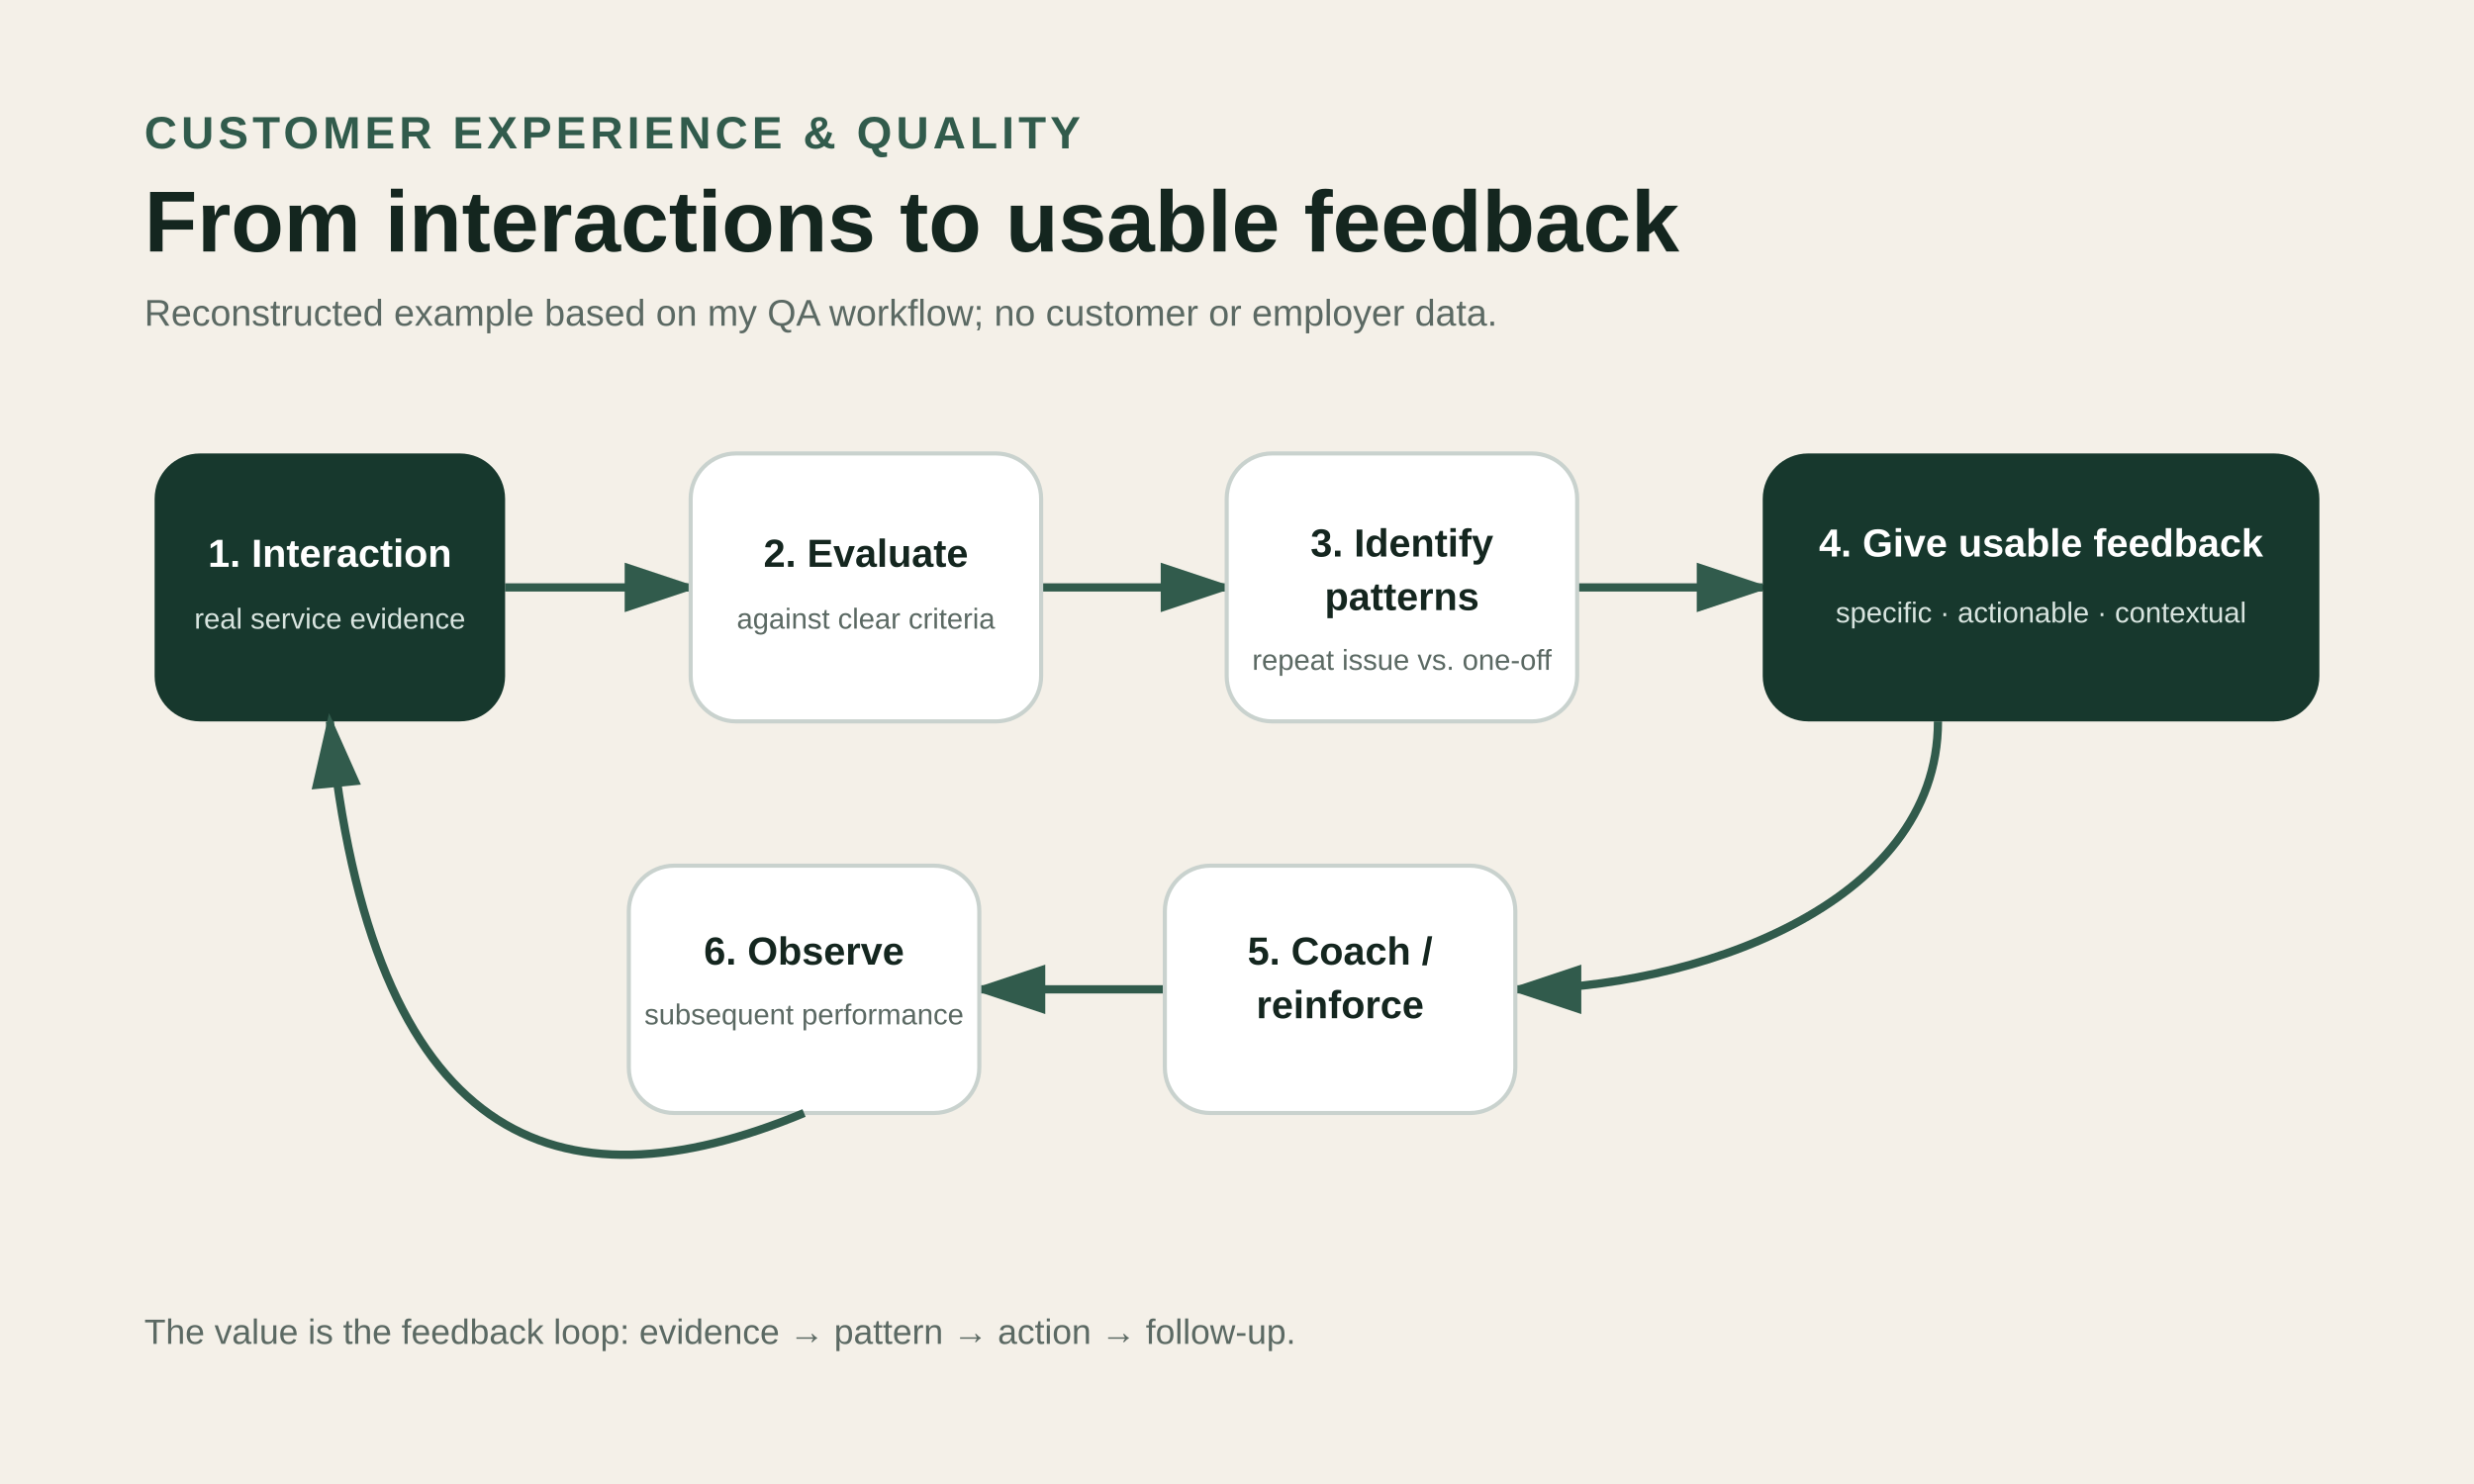
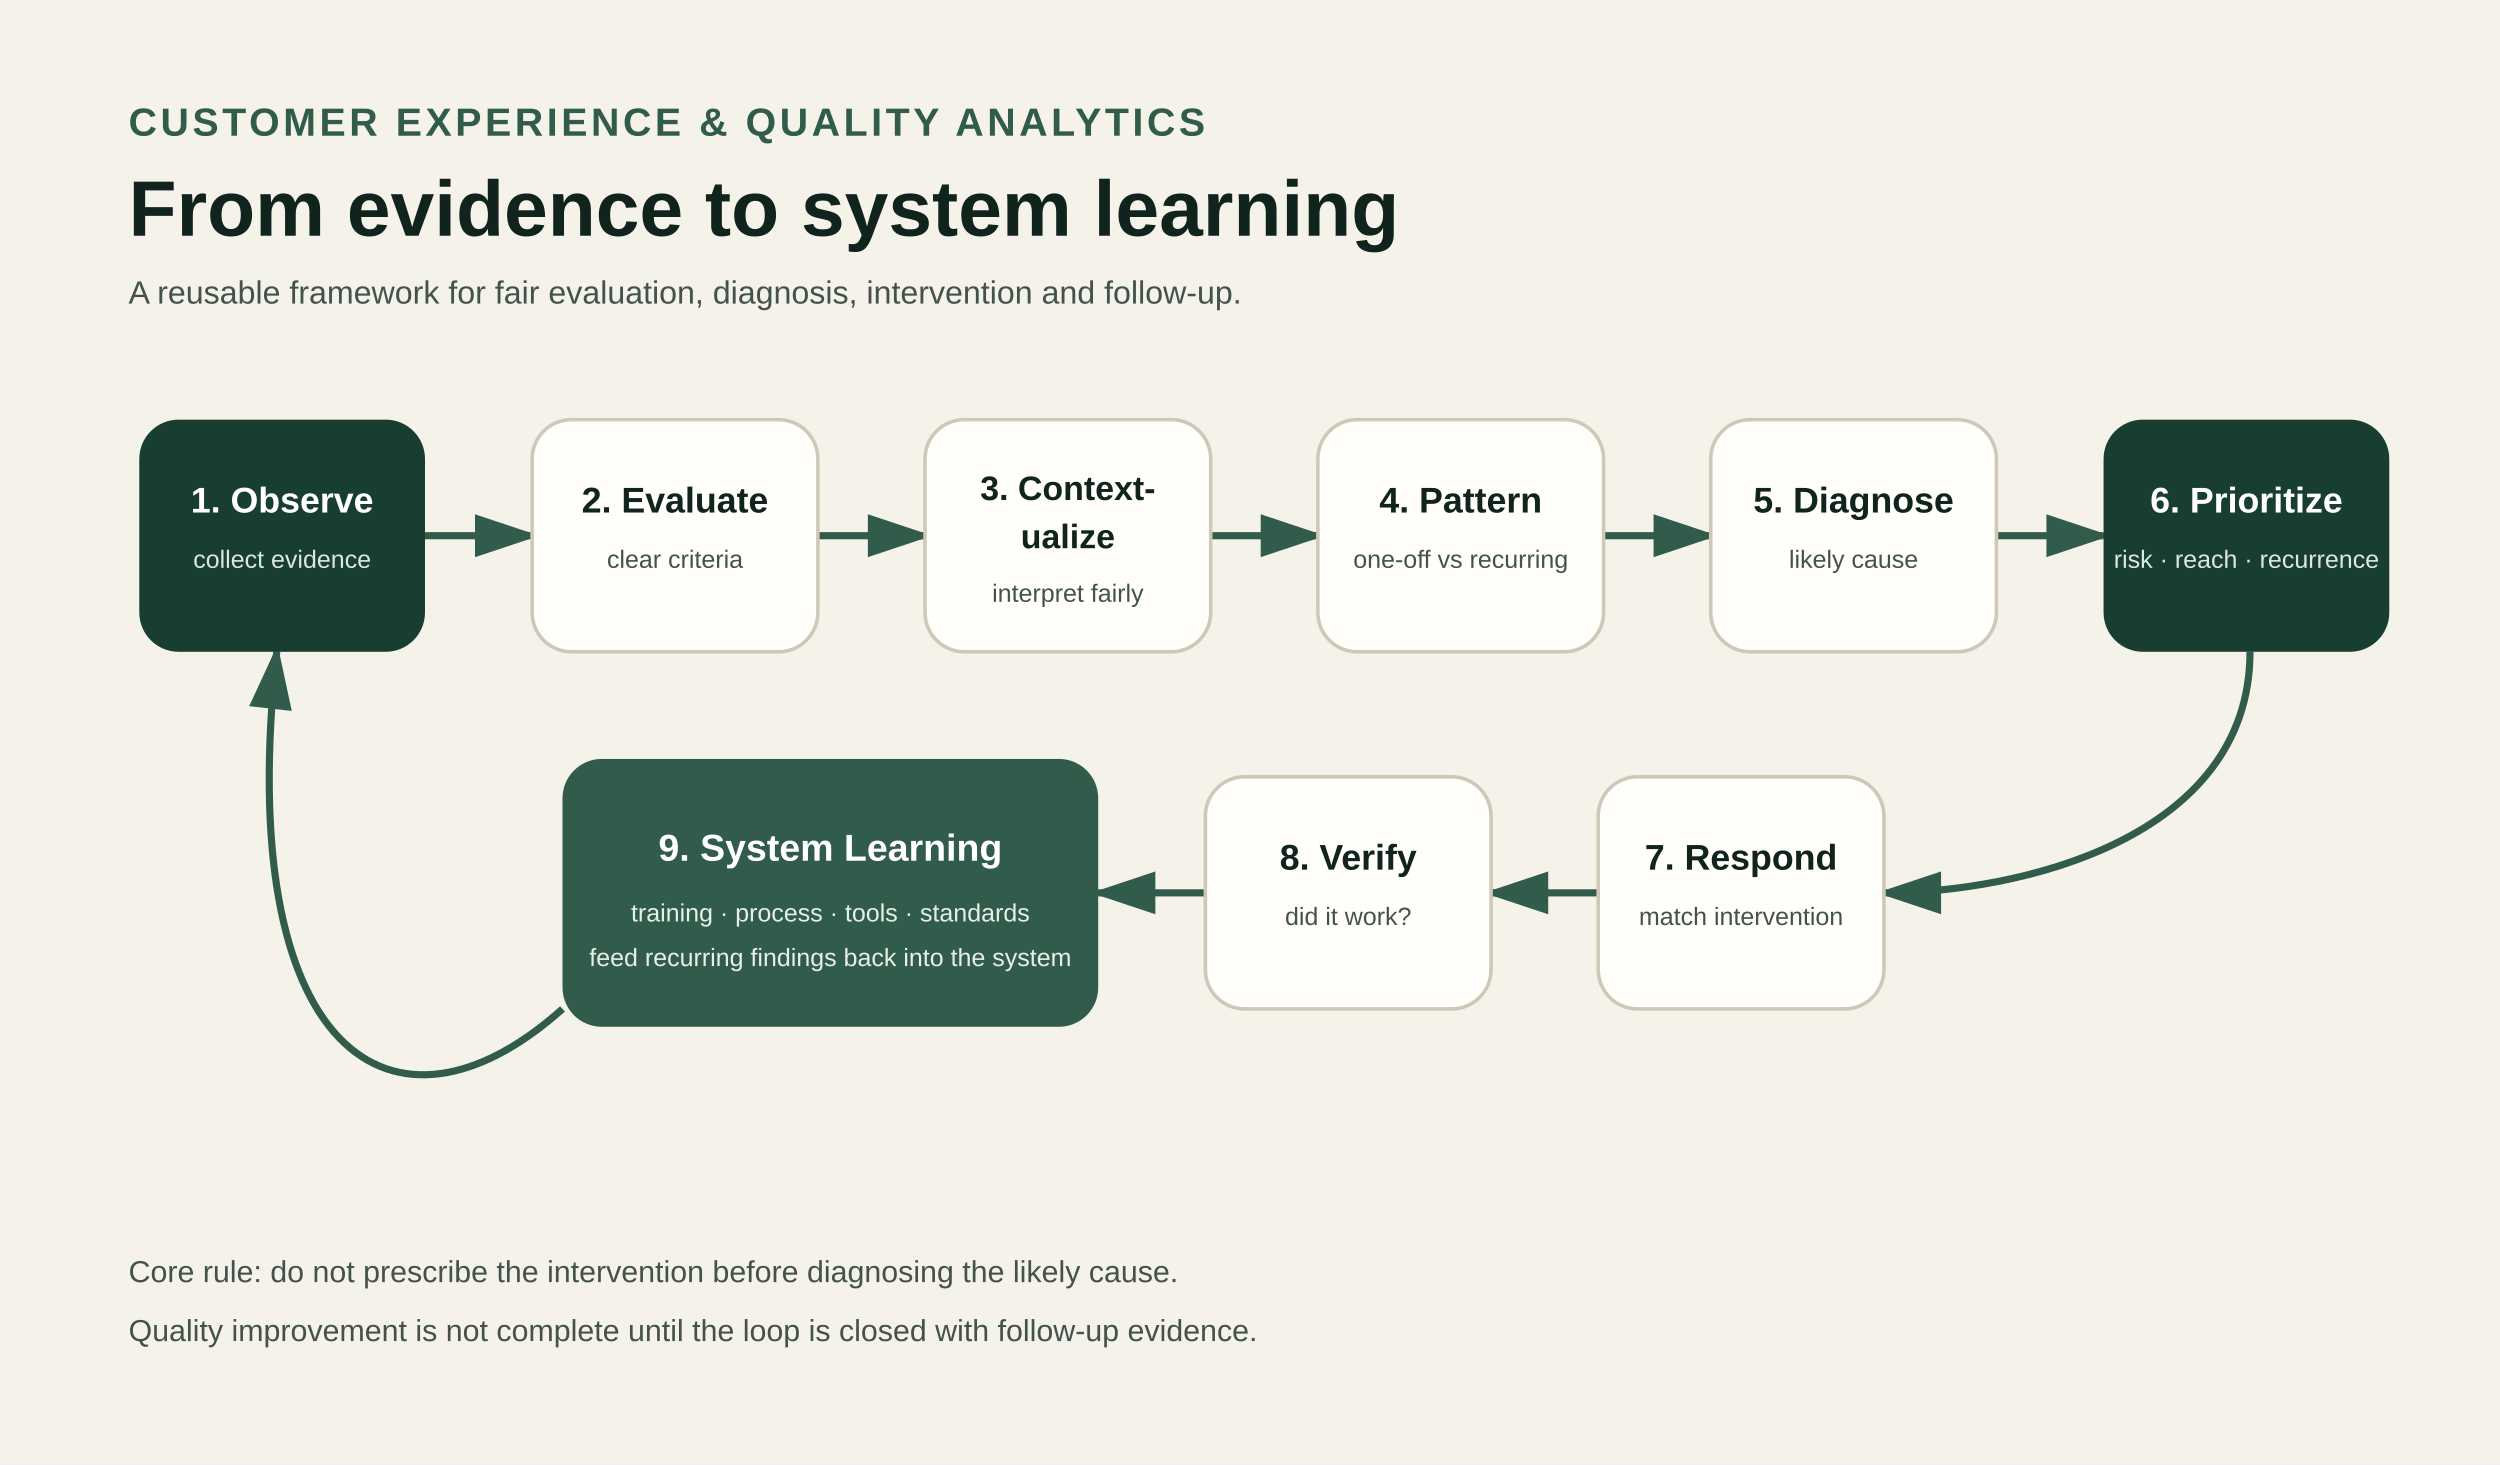
- <svg xmlns="http://www.w3.org/2000/svg" viewBox="0 0 1200 720" role="img" aria-labelledby="title desc">
+ <svg xmlns="http://www.w3.org/2000/svg" viewBox="0 0 1400 820" role="img" aria-labelledby="title desc">
  <defs>
    <marker id="arrow" markerWidth="10" markerHeight="10" refX="8" refY="3" orient="auto" markerUnits="strokeWidth">
-       <path d="M0,0 L0,6 L9,3 z" fill="#315b4c" />
+       <path d="M0,0 L0,6 L9,3 z" fill="#315c4b" />
    </marker>
  </defs>
-   <rect width="1200" height="720" fill="#f4f0e8" />
-   <text x="70" y="72" font-family="Arial, sans-serif" font-size="22" font-weight="700" fill="#315b4c" letter-spacing="2">CUSTOMER EXPERIENCE &amp; QUALITY</text>
-   <text x="70" y="122" font-family="Arial, sans-serif" font-size="42" font-weight="800" fill="#14261f">From interactions to usable feedback</text>
-   <text x="70" y="158" font-family="Arial, sans-serif" font-size="18" fill="#5b6963">Reconstructed example based on my QA workflow; no customer or employer data.</text>
-   <g stroke="#315b4c" stroke-width="4" fill="none" marker-end="url(#arrow)">
-     <path d="M245 285 H335" />
-     <path d="M505 285 H595" />
-     <path d="M765 285 H855" />
-     <path d="M940 350 C940 440 820 480 735 480" />
-     <path d="M565 480 H475" />
+   <rect width="1400" height="820" fill="#f5f2e9" />
+   <text x="72" y="76" font-family="Arial, sans-serif" font-size="22" font-weight="700" fill="#315c4b" letter-spacing="2">CUSTOMER EXPERIENCE &amp; QUALITY ANALYTICS</text>
+   <text x="72" y="132" font-family="Arial, sans-serif" font-size="44" font-weight="800" fill="#10231c">From evidence to system learning</text>
+   <text x="72" y="170" font-family="Arial, sans-serif" font-size="18" fill="#43524c">A reusable framework for fair evaluation, diagnosis, intervention and follow-up.</text>
+   <g stroke="#315c4b" stroke-width="4" fill="none" marker-end="url(#arrow)">
+     <path d="M238 300 H298" />
+     <path d="M458 300 H518" />
+     <path d="M678 300 H738" />
+     <path d="M898 300 H958" />
+     <path d="M1118 300 H1178" />
+     <path d="M1260 365 C1260 470 1130 500 1055 500" />
+     <path d="M895 500 H835" />
+     <path d="M675 500 H615" />
+     <path d="M455 500 H395" />
+     <path d="M315 565 C220 650 130 590 155 365" />
  </g>
  <g font-family="Arial, sans-serif">
    <g>
-       <rect x="75" y="220" width="170" height="130" rx="22" fill="#17382d" />
-       <text x="160" y="275" text-anchor="middle" font-size="19" font-weight="800" fill="#ffffff">1. Interaction</text>
-       <text x="160" y="305" text-anchor="middle" font-size="14" fill="#d8e4df">real service evidence</text>
+       <rect x="78" y="235" width="160" height="130" rx="22" fill="#183d31" />
+       <text x="158" y="287" text-anchor="middle" font-size="20" font-weight="800" fill="#fff">1. Observe</text>
+       <text x="158" y="318" text-anchor="middle" font-size="14" fill="#dce8df">collect evidence</text>
    </g>
    <g>
-       <rect x="335" y="220" width="170" height="130" rx="22" fill="#ffffff" stroke="#c9d2ce" stroke-width="2" />
-       <text x="420" y="275" text-anchor="middle" font-size="19" font-weight="800" fill="#14261f">2. Evaluate</text>
-       <text x="420" y="305" text-anchor="middle" font-size="14" fill="#5b6963">against clear criteria</text>
+       <rect x="298" y="235" width="160" height="130" rx="22" fill="#fffefa" stroke="#cfc8b8" stroke-width="2" />
+       <text x="378" y="287" text-anchor="middle" font-size="20" font-weight="800" fill="#10231c">2. Evaluate</text>
+       <text x="378" y="318" text-anchor="middle" font-size="14" fill="#43524c">clear criteria</text>
    </g>
    <g>
-       <rect x="595" y="220" width="170" height="130" rx="22" fill="#ffffff" stroke="#c9d2ce" stroke-width="2" />
-       <text x="680" y="270" text-anchor="middle" font-size="19" font-weight="800" fill="#14261f">3. Identify</text>
-       <text x="680" y="296" text-anchor="middle" font-size="19" font-weight="800" fill="#14261f">patterns</text>
-       <text x="680" y="325" text-anchor="middle" font-size="14" fill="#5b6963">repeat issue vs. one-off</text>
+       <rect x="518" y="235" width="160" height="130" rx="22" fill="#fffefa" stroke="#cfc8b8" stroke-width="2" />
+       <text x="598" y="280" text-anchor="middle" font-size="19" font-weight="800" fill="#10231c">3. Context-</text>
+       <text x="598" y="307" text-anchor="middle" font-size="19" font-weight="800" fill="#10231c">ualize</text>
+       <text x="598" y="337" text-anchor="middle" font-size="14" fill="#43524c">interpret fairly</text>
    </g>
    <g>
-       <rect x="855" y="220" width="270" height="130" rx="22" fill="#17382d" />
-       <text x="990" y="270" text-anchor="middle" font-size="19" font-weight="800" fill="#ffffff">4. Give usable feedback</text>
-       <text x="990" y="302" text-anchor="middle" font-size="14" fill="#d8e4df">specific · actionable · contextual</text>
+       <rect x="738" y="235" width="160" height="130" rx="22" fill="#fffefa" stroke="#cfc8b8" stroke-width="2" />
+       <text x="818" y="287" text-anchor="middle" font-size="20" font-weight="800" fill="#10231c">4. Pattern</text>
+       <text x="818" y="318" text-anchor="middle" font-size="14" fill="#43524c">one-off vs recurring</text>
    </g>
    <g>
-       <rect x="565" y="420" width="170" height="120" rx="22" fill="#ffffff" stroke="#c9d2ce" stroke-width="2" />
-       <text x="650" y="468" text-anchor="middle" font-size="19" font-weight="800" fill="#14261f">5. Coach /</text>
-       <text x="650" y="494" text-anchor="middle" font-size="19" font-weight="800" fill="#14261f">reinforce</text>
+       <rect x="958" y="235" width="160" height="130" rx="22" fill="#fffefa" stroke="#cfc8b8" stroke-width="2" />
+       <text x="1038" y="287" text-anchor="middle" font-size="20" font-weight="800" fill="#10231c">5. Diagnose</text>
+       <text x="1038" y="318" text-anchor="middle" font-size="14" fill="#43524c">likely cause</text>
    </g>
    <g>
-       <rect x="305" y="420" width="170" height="120" rx="22" fill="#ffffff" stroke="#c9d2ce" stroke-width="2" />
-       <text x="390" y="468" text-anchor="middle" font-size="19" font-weight="800" fill="#14261f">6. Observe</text>
-       <text x="390" y="497" text-anchor="middle" font-size="14" fill="#5b6963">subsequent performance</text>
+       <rect x="1178" y="235" width="160" height="130" rx="22" fill="#183d31" />
+       <text x="1258" y="287" text-anchor="middle" font-size="20" font-weight="800" fill="#fff">6. Prioritize</text>
+       <text x="1258" y="318" text-anchor="middle" font-size="14" fill="#dce8df">risk · reach · recurrence</text>
    </g>
-     <path d="M390 540 C270 590 180 555 160 350" stroke="#315b4c" stroke-width="4" fill="none" marker-end="url(#arrow)" />
-     <text x="70" y="652" font-size="17" fill="#5b6963">The value is the feedback loop: evidence → pattern → action → follow-up.</text>
+     <g>
+       <rect x="895" y="435" width="160" height="130" rx="22" fill="#fffefa" stroke="#cfc8b8" stroke-width="2" />
+       <text x="975" y="487" text-anchor="middle" font-size="20" font-weight="800" fill="#10231c">7. Respond</text>
+       <text x="975" y="518" text-anchor="middle" font-size="14" fill="#43524c">match intervention</text>
+     </g>
+     <g>
+       <rect x="675" y="435" width="160" height="130" rx="22" fill="#fffefa" stroke="#cfc8b8" stroke-width="2" />
+       <text x="755" y="487" text-anchor="middle" font-size="20" font-weight="800" fill="#10231c">8. Verify</text>
+       <text x="755" y="518" text-anchor="middle" font-size="14" fill="#43524c">did it work?</text>
+     </g>
+     <g>
+       <rect x="315" y="425" width="300" height="150" rx="22" fill="#315c4b" />
+       <text x="465" y="482" text-anchor="middle" font-size="21" font-weight="800" fill="#fff">9. System Learning</text>
+       <text x="465" y="516" text-anchor="middle" font-size="14" fill="#e6efe9">training · process · tools · standards</text>
+       <text x="465" y="541" text-anchor="middle" font-size="14" fill="#e6efe9">feed recurring findings back into the system</text>
+     </g>
+     <text x="72" y="718" font-size="17" fill="#43524c">Core rule: do not prescribe the intervention before diagnosing the likely cause.</text>
+     <text x="72" y="751" font-size="17" fill="#43524c">Quality improvement is not complete until the loop is closed with follow-up evidence.</text>
  </g>
</svg>
